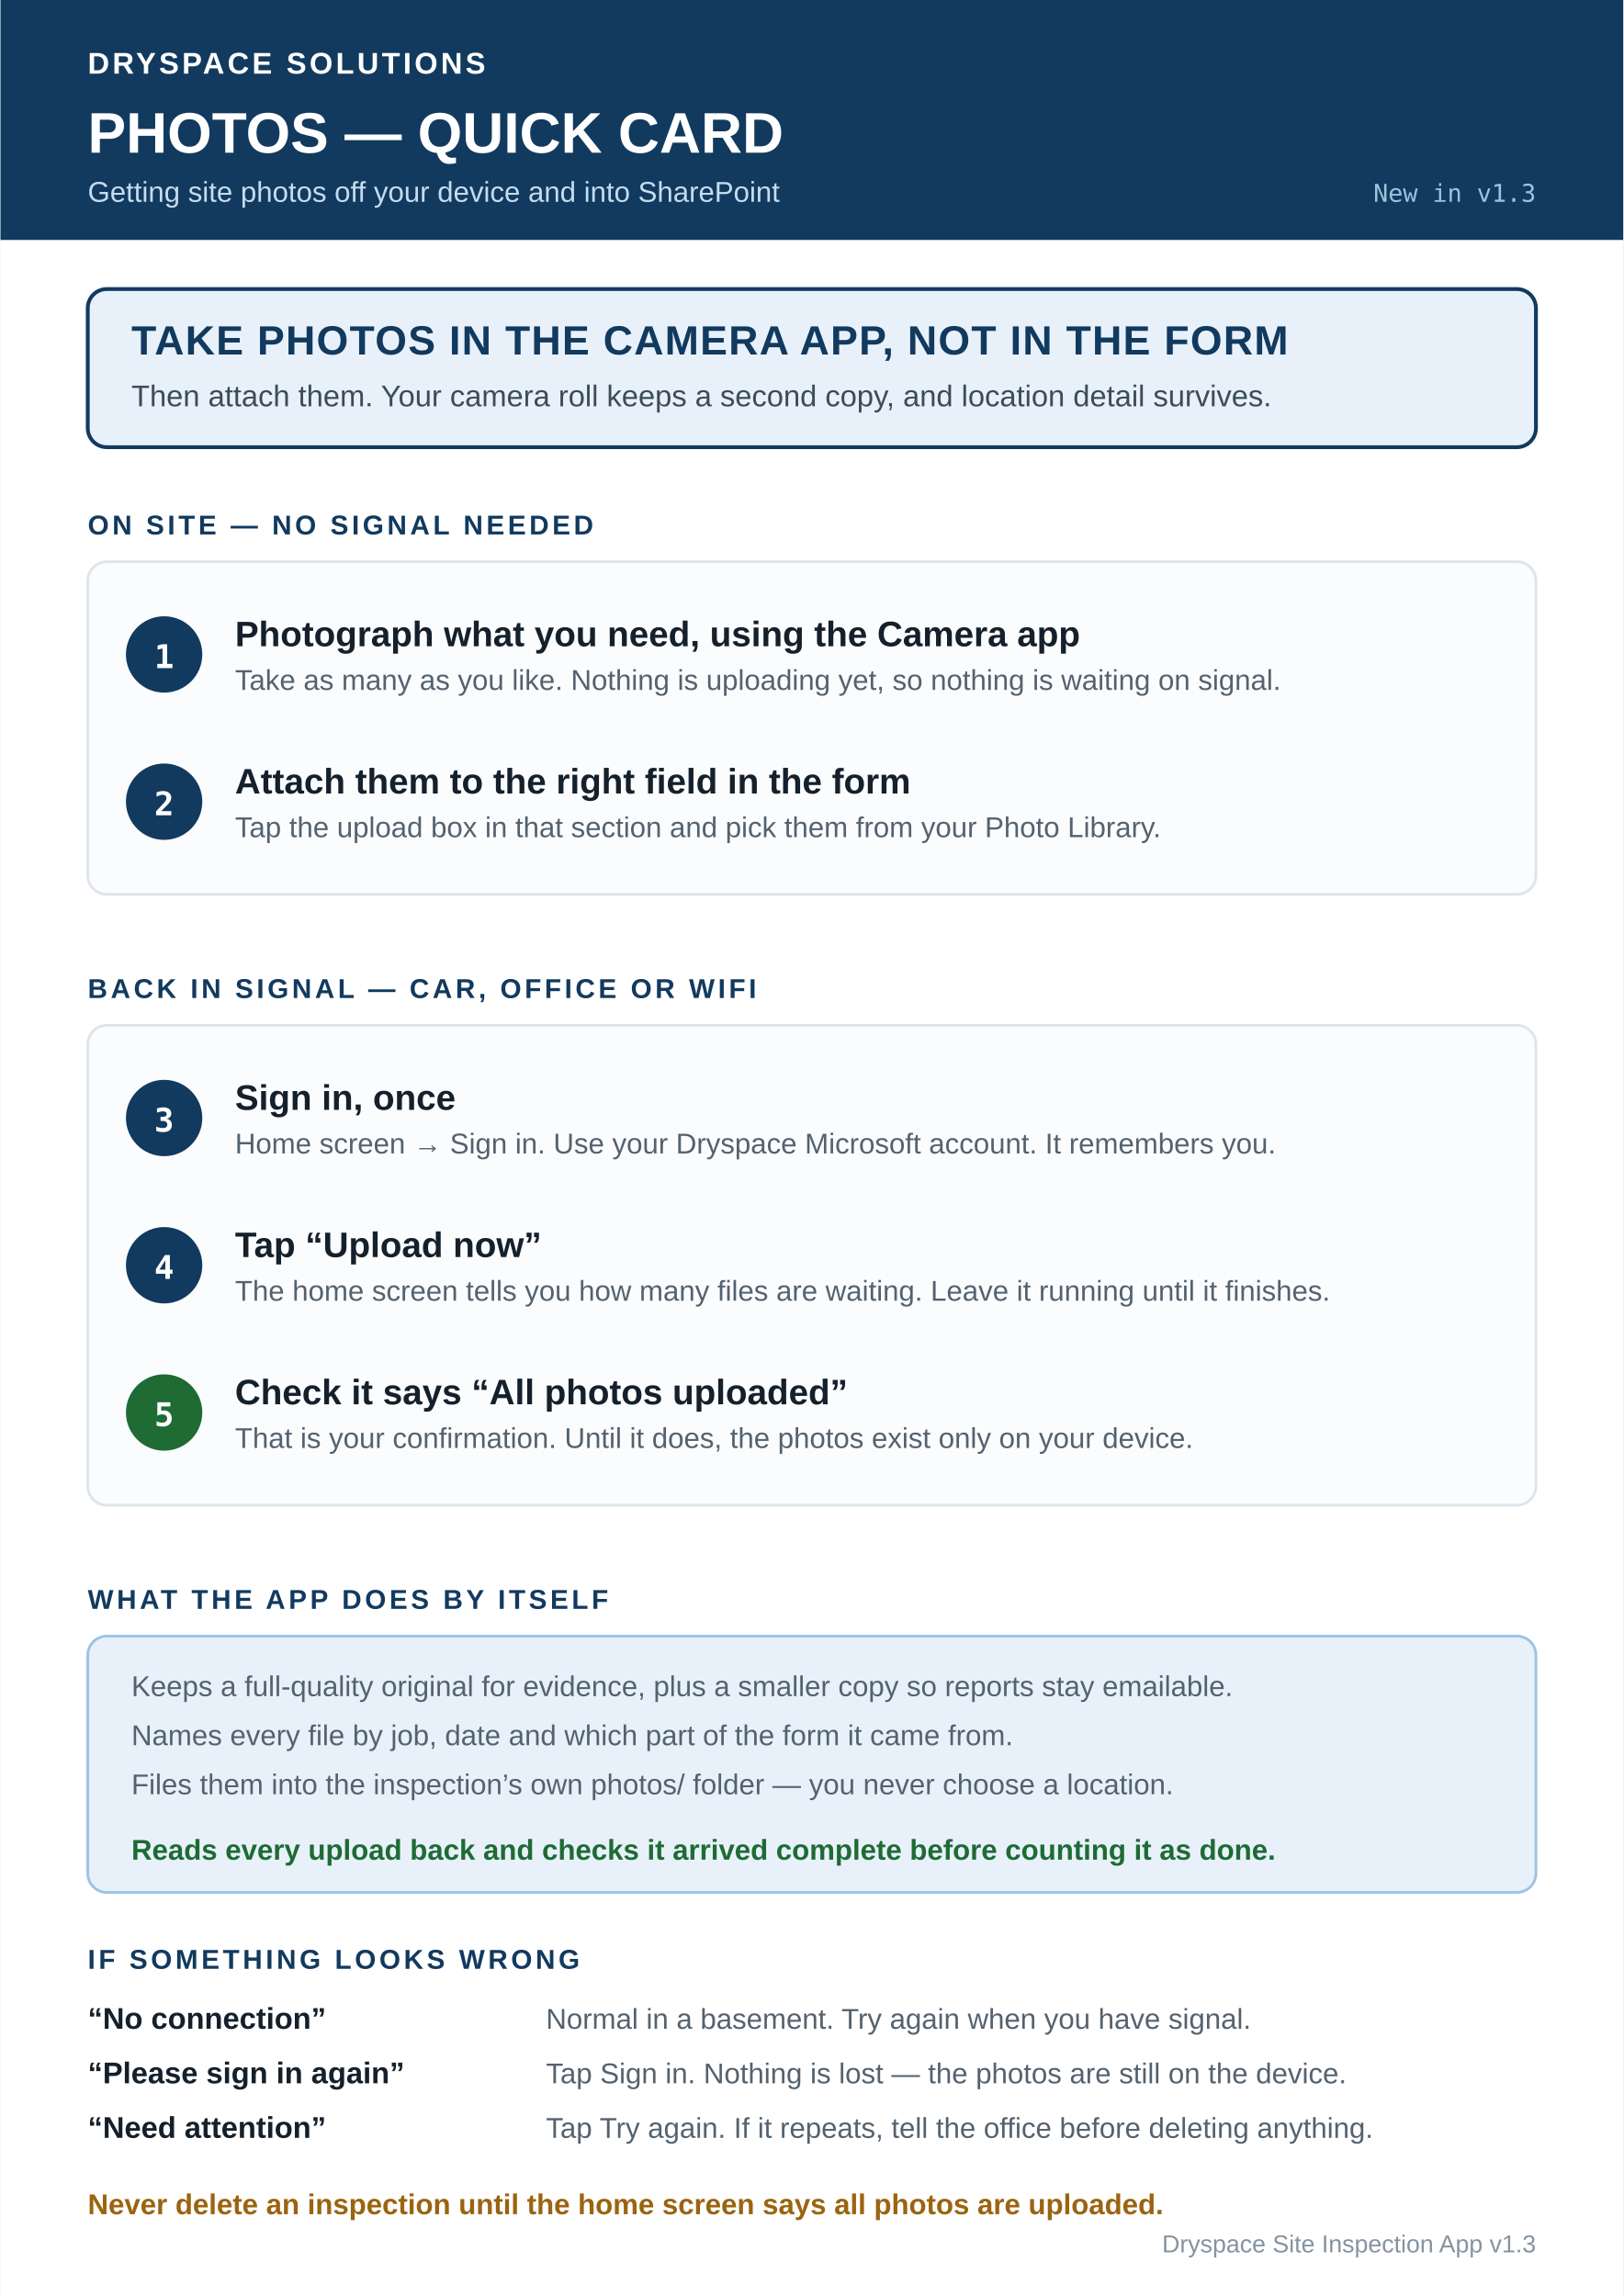
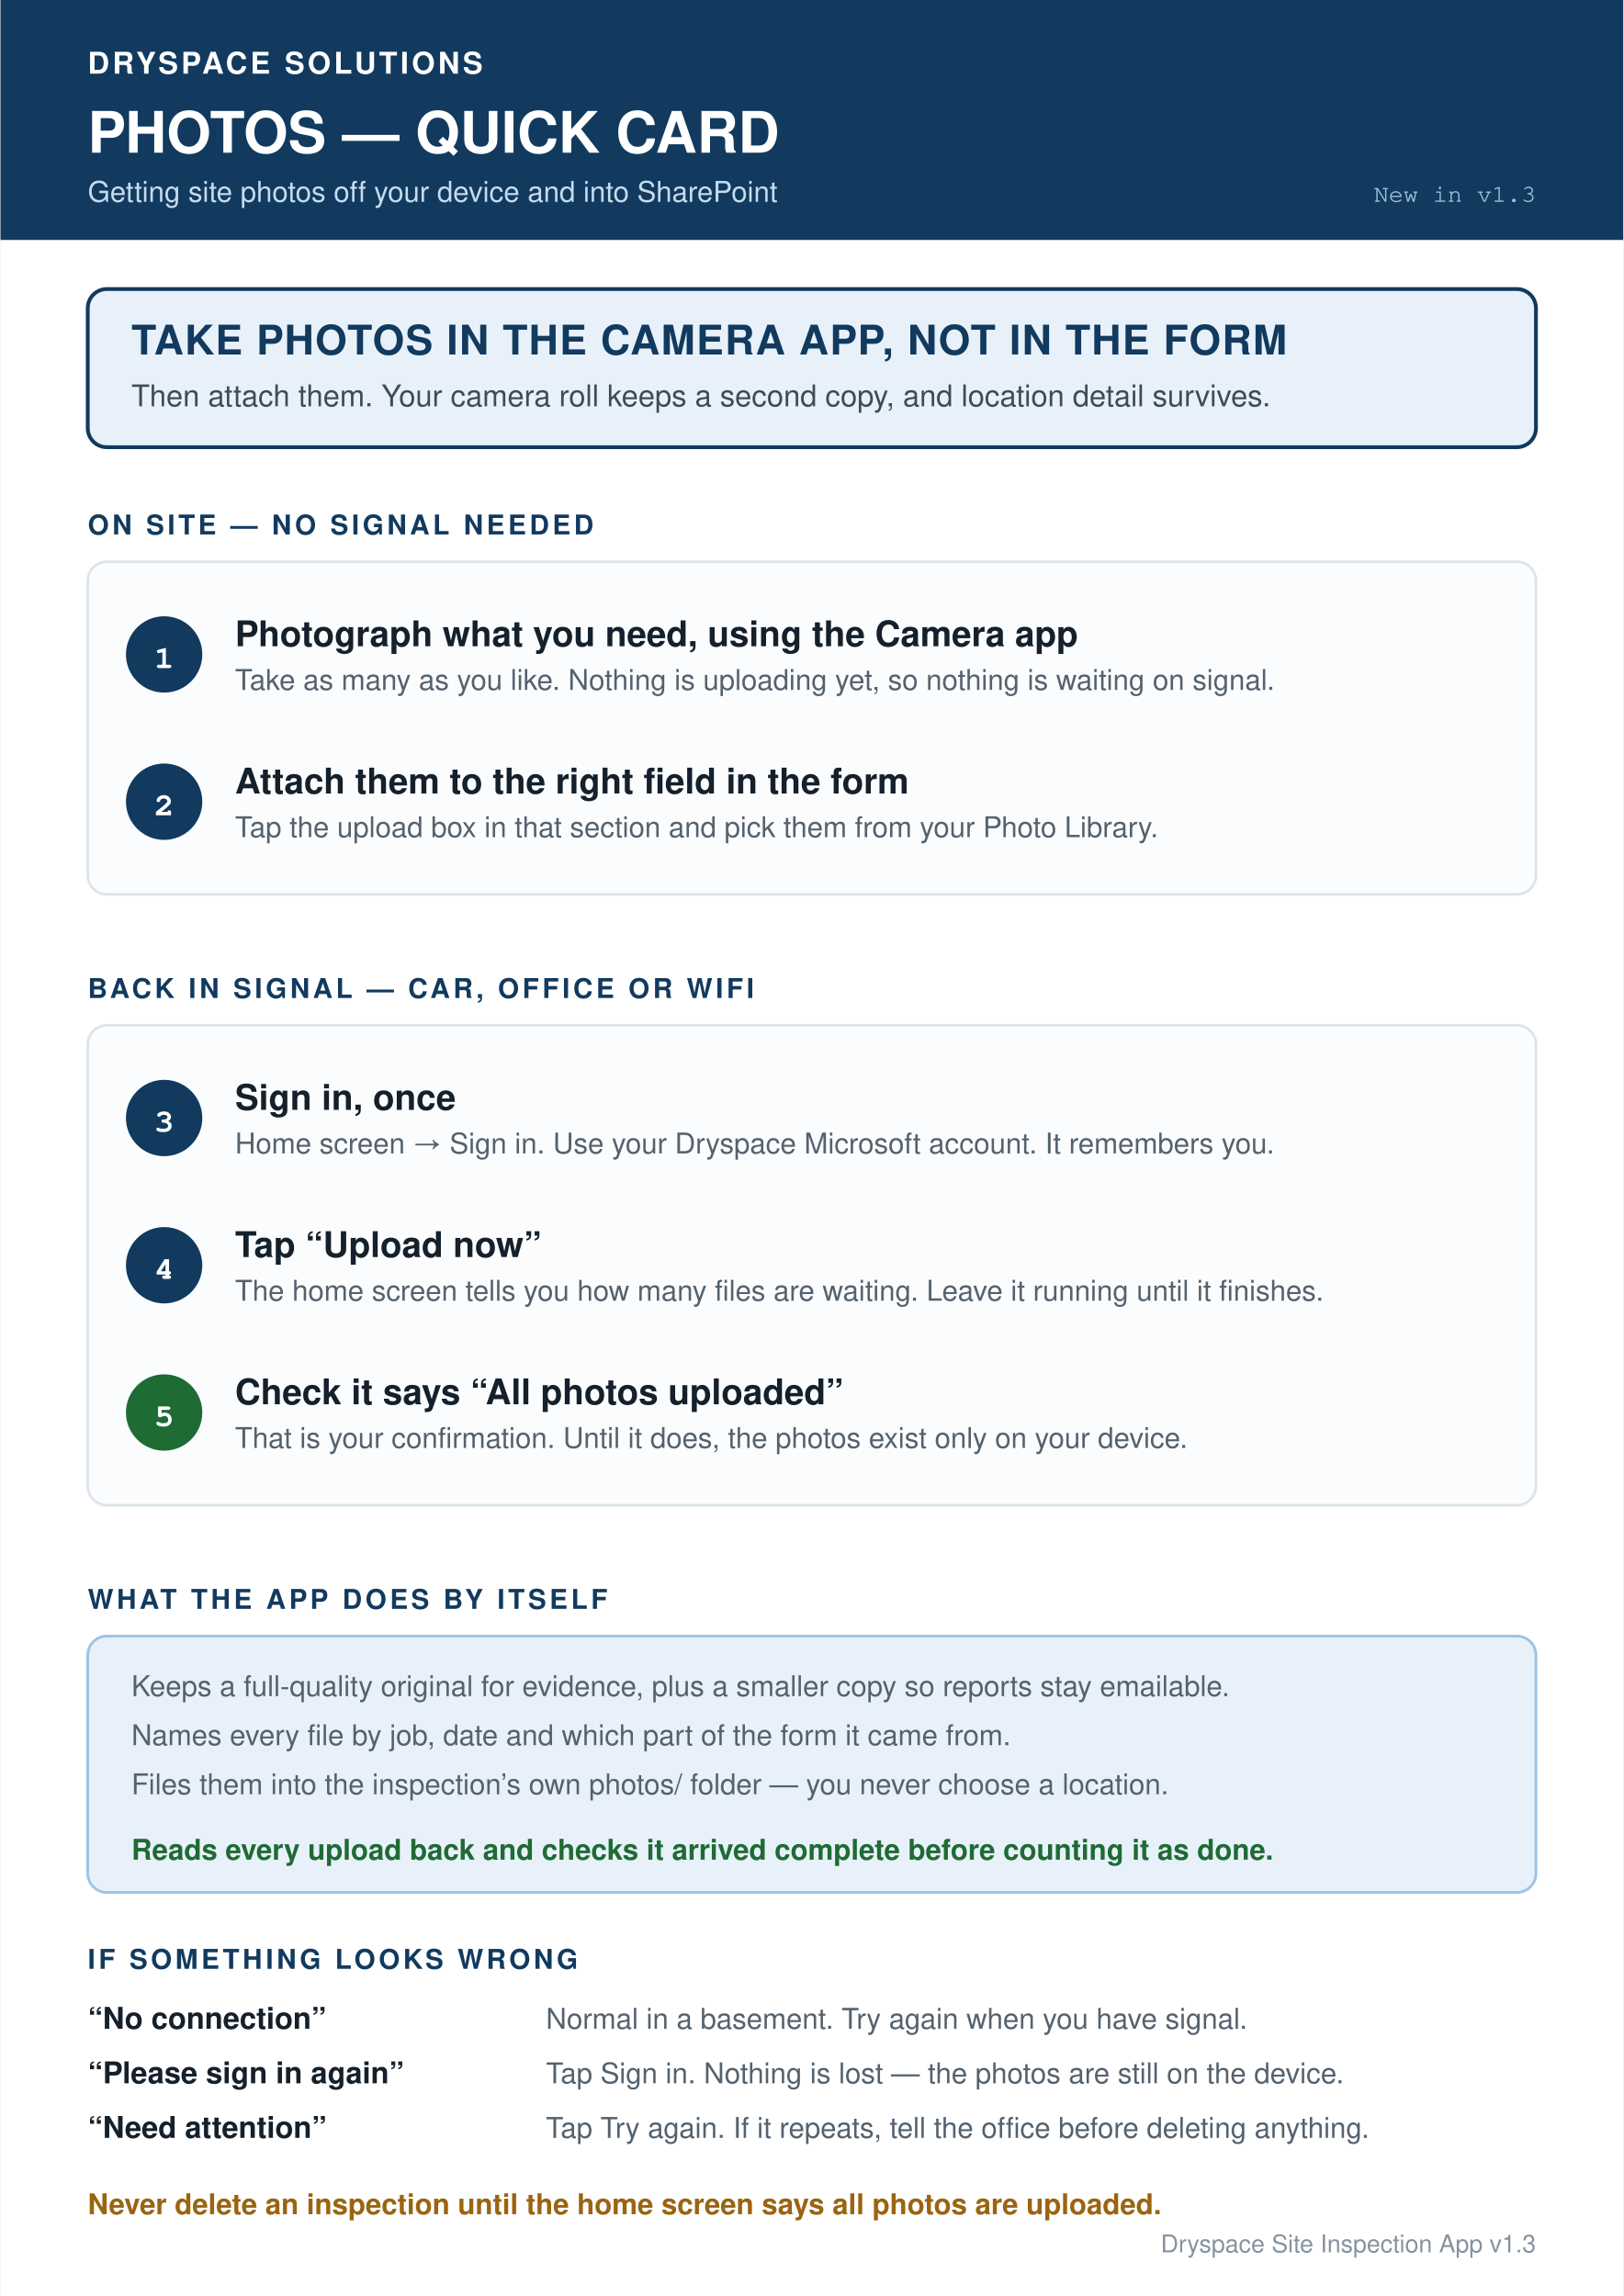
<svg xmlns="http://www.w3.org/2000/svg" width="210mm" height="297mm" viewBox="0 0 595 842" role="img" aria-label="Photos quick card: take photos in the camera app, attach them in the form, and upload when you have signal.">
  <style>
-     .h1{font:700 21px 'Segoe UI',Arial,sans-serif;fill:#FFFFFF}
-     .h2{font:400 10.5px 'Segoe UI',Arial,sans-serif;fill:#C6DCEE}
-     .brand{font:700 11px 'Segoe UI',Arial,sans-serif;fill:#FFFFFF;letter-spacing:.1em}
-     .ver{font:400 9px Consolas,monospace;fill:#9FC2DC}
-     .rule{font:700 15px 'Segoe UI',Arial,sans-serif;fill:#123A5F;letter-spacing:.03em}
-     .ruleb{font:400 11px 'Segoe UI',Arial,sans-serif;fill:#3C4C5A}
-     .sec{font:700 10px 'Segoe UI',Arial,sans-serif;fill:#123A5F;letter-spacing:.12em}
-     .num{font:700 12px Consolas,monospace;fill:#FFFFFF}
-     .st{font:700 13px 'Segoe UI',Arial,sans-serif;fill:#14202B}
-     .sd{font:400 10.5px 'Segoe UI',Arial,sans-serif;fill:#54626F}
-     .chip{font:700 9px Consolas,monospace;letter-spacing:.05em}
-     .mono{font:400 10.5px Consolas,monospace;fill:#14202B}
-     .monod{font:400 9.5px Consolas,monospace;fill:#6B7A87}
-     .warn{font:700 10.5px 'Segoe UI',Arial,sans-serif;fill:#9A6410}
-     .good{font:700 10.5px 'Segoe UI',Arial,sans-serif;fill:#1E6B34}
-     .qa{font:700 11px 'Segoe UI',Arial,sans-serif;fill:#14202B}
-     .qb{font:400 10.5px 'Segoe UI',Arial,sans-serif;fill:#54626F}
-     .foot{font:400 9px 'Segoe UI',Arial,sans-serif;fill:#8593A0}
+     .h1{font-weight:700;font-size:21px;font-family:Helvetica,Arial,sans-serif;fill:#FFFFFF}
+     .h2{font-weight:400;font-size:10.5px;font-family:Helvetica,Arial,sans-serif;fill:#C6DCEE}
+     .brand{font-weight:700;font-size:11px;font-family:Helvetica,Arial,sans-serif;fill:#FFFFFF;letter-spacing:.1em}
+     .ver{font-weight:400;font-size:9px;font-family:Courier,monospace;fill:#9FC2DC}
+     .rule{font-weight:700;font-size:15px;font-family:Helvetica,Arial,sans-serif;fill:#123A5F;letter-spacing:.03em}
+     .ruleb{font-weight:400;font-size:11px;font-family:Helvetica,Arial,sans-serif;fill:#3C4C5A}
+     .sec{font-weight:700;font-size:10px;font-family:Helvetica,Arial,sans-serif;fill:#123A5F;letter-spacing:.12em}
+     .num{font-weight:700;font-size:12px;font-family:Courier,monospace;fill:#FFFFFF}
+     .st{font-weight:700;font-size:13px;font-family:Helvetica,Arial,sans-serif;fill:#14202B}
+     .sd{font-weight:400;font-size:10.5px;font-family:Helvetica,Arial,sans-serif;fill:#54626F}
+     .chip{font-weight:700;font-size:9px;font-family:Courier,monospace;letter-spacing:.05em}
+     .mono{font-weight:400;font-size:10.5px;font-family:Courier,monospace;fill:#14202B}
+     .monod{font-weight:400;font-size:9.5px;font-family:Courier,monospace;fill:#6B7A87}
+     .warn{font-weight:700;font-size:10.5px;font-family:Helvetica,Arial,sans-serif;fill:#9A6410}
+     .good{font-weight:700;font-size:10.5px;font-family:Helvetica,Arial,sans-serif;fill:#1E6B34}
+     .qa{font-weight:700;font-size:11px;font-family:Helvetica,Arial,sans-serif;fill:#14202B}
+     .qb{font-weight:400;font-size:10.5px;font-family:Helvetica,Arial,sans-serif;fill:#54626F}
+     .foot{font-weight:400;font-size:9px;font-family:Helvetica,Arial,sans-serif;fill:#8593A0}
  </style>
  <rect width="595" height="842" fill="#FFFFFF" />
  <rect x="0" y="0" width="595" height="88" fill="#123A5F" />
  <text class="brand" x="32" y="27">DRYSPACE SOLUTIONS</text>
  <text class="h1" x="32" y="56">PHOTOS — QUICK CARD</text>
  <text class="h2" x="32" y="74">Getting site photos off your device and into SharePoint</text>
  <text class="ver" x="563" y="74" text-anchor="end">New in v1.3</text>
  <rect x="32" y="106" width="531" height="58" rx="7" fill="#E8F1FA" stroke="#123A5F" stroke-width="1.4" />
  <text class="rule" x="48" y="130">TAKE PHOTOS IN THE CAMERA APP, NOT IN THE FORM</text>
  <text class="ruleb" x="48" y="149">Then attach them. Your camera roll keeps a second copy, and location detail survives.</text>
  <text class="sec" x="32" y="196">ON SITE — NO SIGNAL NEEDED</text>
  <rect x="32" y="206" width="531" height="122" rx="7" fill="#FBFCFD" stroke="#DDE5EC" stroke-width="1" />
  <circle cx="60" cy="240" r="14" fill="#123A5F" />
  <text class="num" x="60" y="245" text-anchor="middle">1</text>
  <text class="st" x="86" y="237">Photograph what you need, using the Camera app</text>
  <text class="sd" x="86" y="253">Take as many as you like. Nothing is uploading yet, so nothing is waiting on signal.</text>
  <circle cx="60" cy="294" r="14" fill="#123A5F" />
  <text class="num" x="60" y="299" text-anchor="middle">2</text>
  <text class="st" x="86" y="291">Attach them to the right field in the form</text>
  <text class="sd" x="86" y="307">Tap the upload box in that section and pick them from your Photo Library.</text>
  <text class="sec" x="32" y="366">BACK IN SIGNAL — CAR, OFFICE OR WIFI</text>
  <rect x="32" y="376" width="531" height="176" rx="7" fill="#FBFCFD" stroke="#DDE5EC" stroke-width="1" />
  <circle cx="60" cy="410" r="14" fill="#123A5F" />
  <text class="num" x="60" y="415" text-anchor="middle">3</text>
  <text class="st" x="86" y="407">Sign in, once</text>
  <text class="sd" x="86" y="423">Home screen → Sign in. Use your Dryspace Microsoft account. It remembers you.</text>
  <circle cx="60" cy="464" r="14" fill="#123A5F" />
  <text class="num" x="60" y="469" text-anchor="middle">4</text>
  <text class="st" x="86" y="461">Tap “Upload now”</text>
  <text class="sd" x="86" y="477">The home screen tells you how many files are waiting. Leave it running until it finishes.</text>
  <circle cx="60" cy="518" r="14" fill="#1E6B34" />
  <text class="num" x="60" y="523" text-anchor="middle">5</text>
  <text class="st" x="86" y="515">Check it says “All photos uploaded”</text>
  <text class="sd" x="86" y="531">That is your confirmation. Until it does, the photos exist only on your device.</text>
  <text class="sec" x="32" y="590">WHAT THE APP DOES BY ITSELF</text>
  <rect x="32" y="600" width="531" height="94" rx="7" fill="#E8F1FA" stroke="#9DC3E6" stroke-width="1" />
  <text class="sd" x="48" y="622" fill="#14202B">Keeps a full-quality original for evidence, plus a smaller copy so reports stay emailable.</text>
  <text class="sd" x="48" y="640" fill="#14202B">Names every file by job, date and which part of the form it came from.</text>
  <text class="sd" x="48" y="658" fill="#14202B">Files them into the inspection’s own photos/ folder — you never choose a location.</text>
  <text class="good" x="48" y="682">Reads every upload back and checks it arrived complete before counting it as done.</text>
  <text class="sec" x="32" y="722">IF SOMETHING LOOKS WRONG</text>
  <text class="qa" x="32" y="744">“No connection”</text>
  <text class="qb" x="200" y="744">Normal in a basement. Try again when you have signal.</text>
  <text class="qa" x="32" y="764">“Please sign in again”</text>
  <text class="qb" x="200" y="764">Tap Sign in. Nothing is lost — the photos are still on the device.</text>
  <text class="qa" x="32" y="784">“Need attention”</text>
  <text class="qb" x="200" y="784">Tap Try again. If it repeats, tell the office before deleting anything.</text>
  <text class="warn" x="32" y="812">Never delete an inspection until the home screen says all photos are uploaded.</text>
  <text class="foot" x="563" y="826" text-anchor="end">Dryspace Site Inspection App v1.3</text>
</svg>
